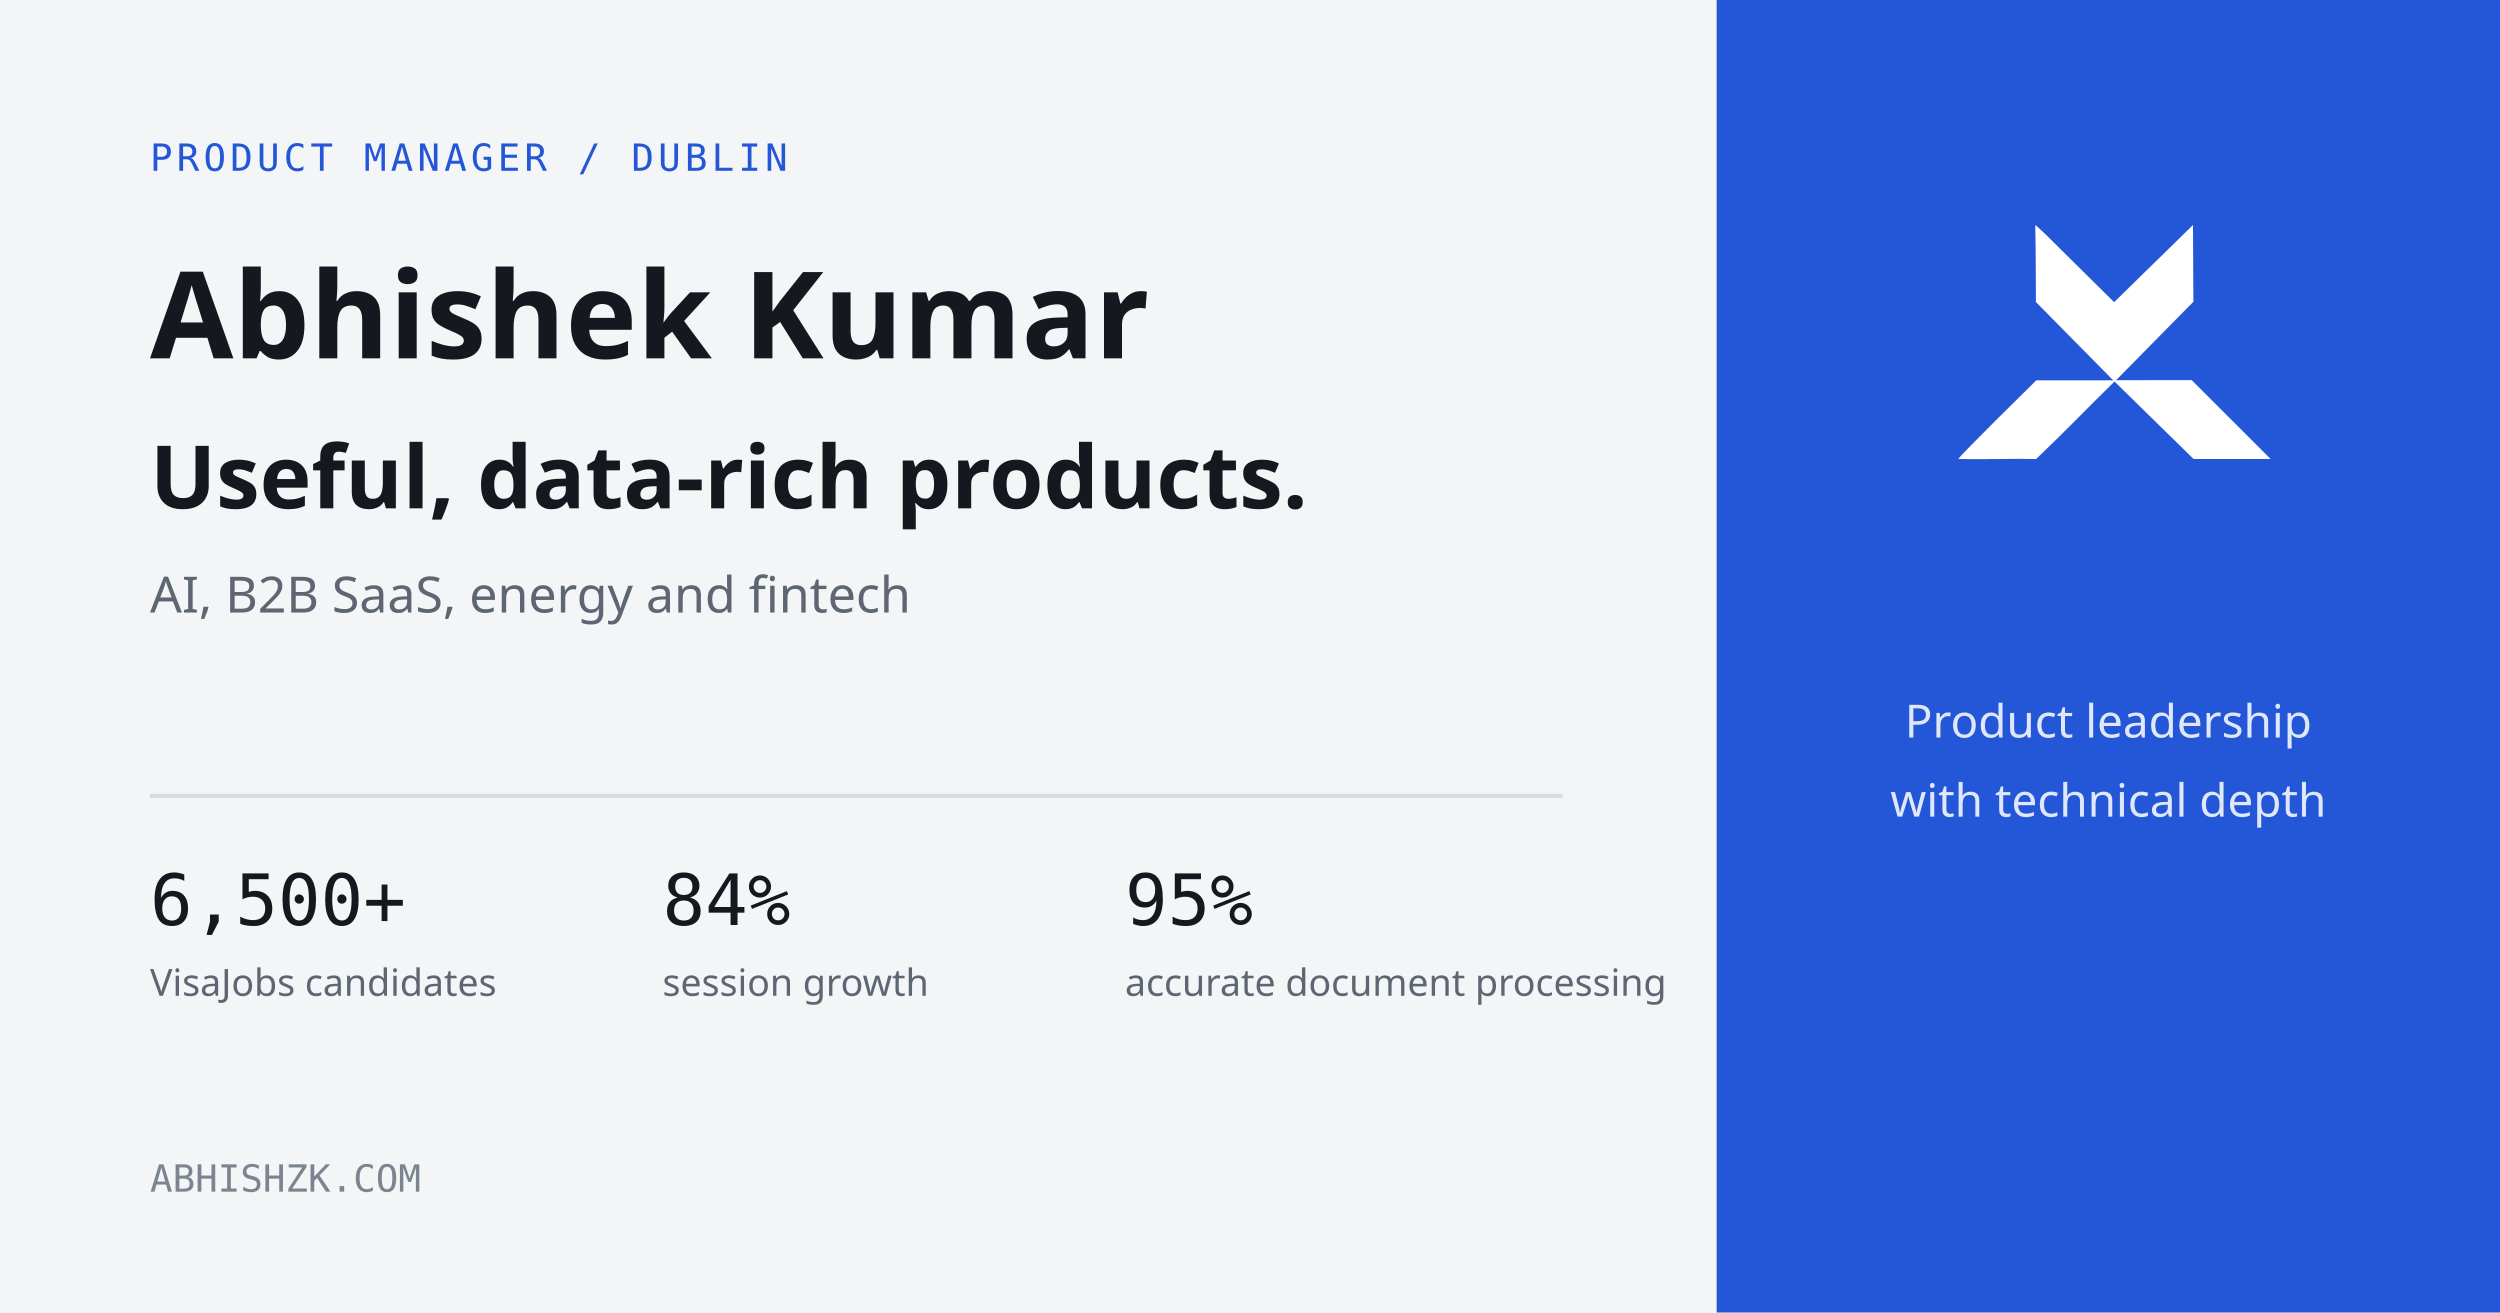
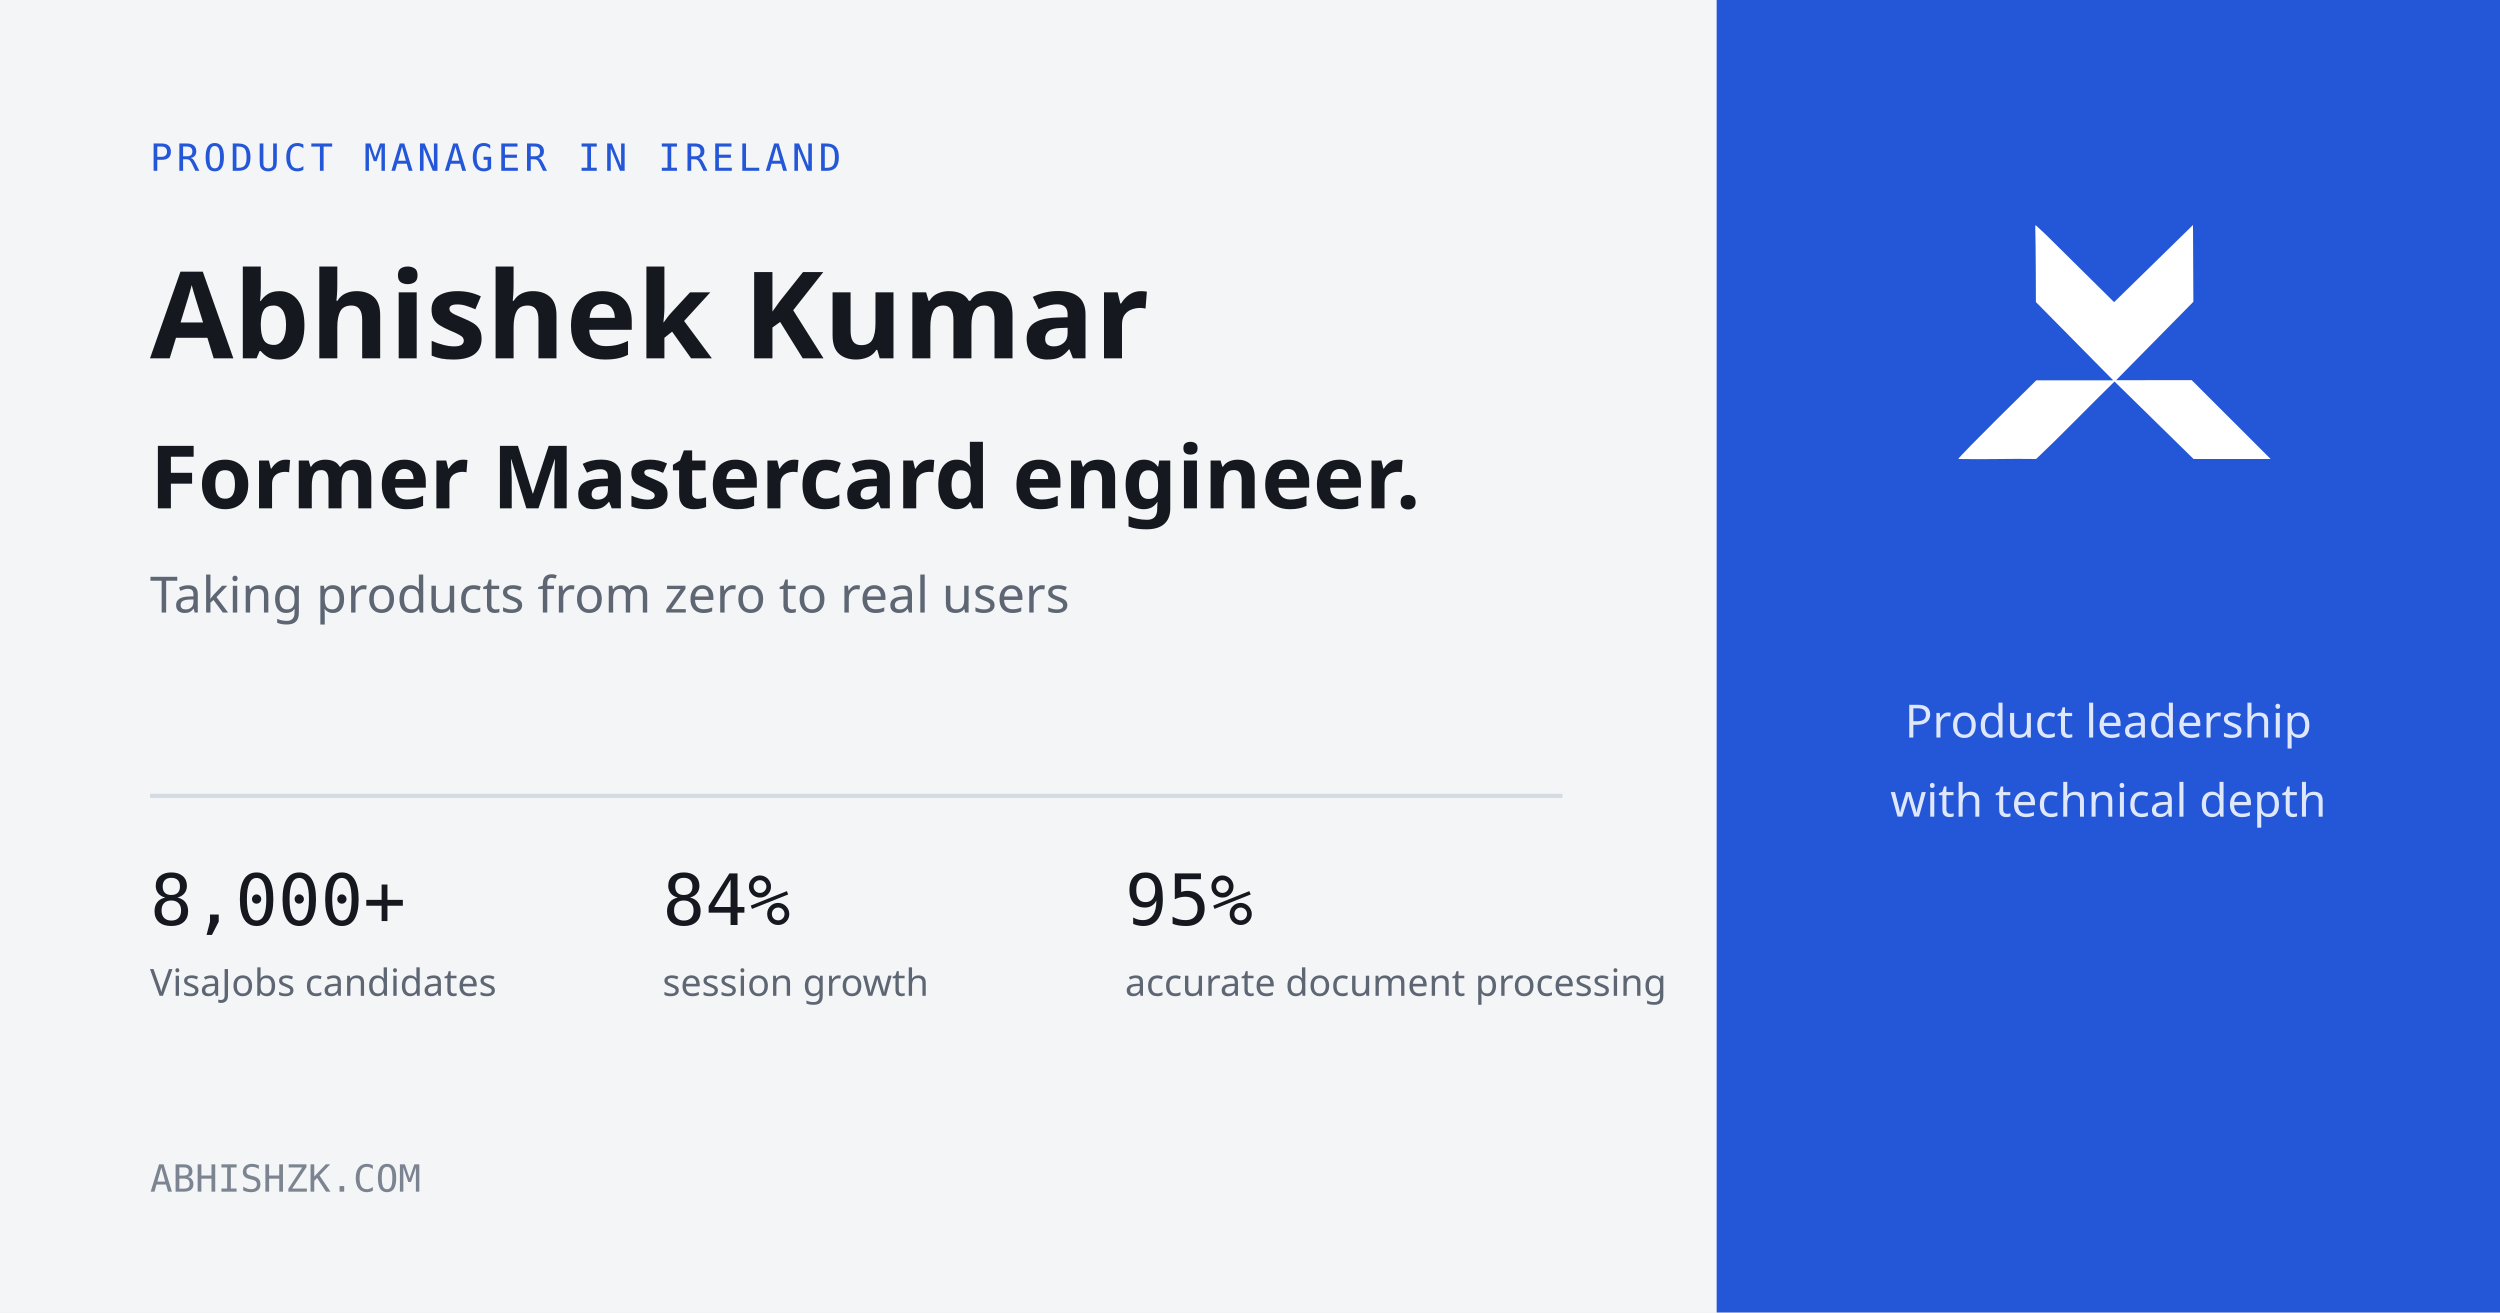
<svg xmlns="http://www.w3.org/2000/svg" viewBox="0 0 1200 630">
  <rect width="1200" height="630" fill="#f3f5f7" />
  <rect x="824" width="376" height="630" fill="#2456d8" />
  <g transform="translate(940 108) scale(4.2)" fill="#fff">
    <path d="M17.803 8.818 26.818 0l.043 8.773-8.835 8.965 8.641-.012 9.024 9.017h-8.806l-9.037-8.855c-2.974 2.901-5.937 5.999-8.955 8.855-2.899-.057-5.81.066-8.893 0 .037-.281 8.908-8.99 8.908-8.99l8.789-.003L8.864 8.803S8.858 2.489 8.792.119c-.002-.051.059-.09.059-.09l1.176 1.095 7.776 7.694Z" />
  </g>
-   <text x="72" y="82" fill="#2456d8" font-family="IBM Plex Mono, monospace" font-size="18" letter-spacing="2">PRODUCT MANAGER / DUBLIN</text>
+   <text x="72" y="82" fill="#2456d8" font-family="IBM Plex Mono, monospace" font-size="18" letter-spacing="2">PRODUCT MANAGER IN IRELAND</text>
  <text x="72" y="172" fill="#15191f" font-family="Manrope, sans-serif" font-size="58" font-weight="650">Abhishek Kumar</text>
-   <text x="72" y="244" fill="#15191f" font-family="Manrope, sans-serif" font-size="42" font-weight="600">Useful, data-rich products.</text>
-   <text x="72" y="294" fill="#5d6672" font-family="Manrope, sans-serif" font-size="24">AI, B2B SaaS, energy and fintech</text>
+   <text x="72" y="244" fill="#15191f" font-family="Manrope, sans-serif" font-size="42" font-weight="600">Former Mastercard engineer.</text>
+   <text x="72" y="294" fill="#5d6672" font-family="Manrope, sans-serif" font-size="24">Taking products from zero to real users</text>
  <line x1="72" y1="382" x2="750" y2="382" stroke="#d5dbe2" stroke-width="2" />
-   <text x="72" y="444" fill="#15191f" font-family="IBM Plex Mono, monospace" font-size="34">6,500+</text>
+   <text x="72" y="444" fill="#15191f" font-family="IBM Plex Mono, monospace" font-size="34">8,000+</text>
  <text x="72" y="478" fill="#5d6672" font-family="Manrope, sans-serif" font-size="18">VisaJobs candidates</text>
  <text x="318" y="444" fill="#15191f" font-family="IBM Plex Mono, monospace" font-size="34">84%</text>
  <text x="318" y="478" fill="#5d6672" font-family="Manrope, sans-serif" font-size="18">session growth</text>
  <text x="540" y="444" fill="#15191f" font-family="IBM Plex Mono, monospace" font-size="34">95%</text>
  <text x="540" y="478" fill="#5d6672" font-family="Manrope, sans-serif" font-size="18">accurate document processing</text>
  <text x="1012" y="354" fill="#dfe7fb" text-anchor="middle" font-family="Manrope, sans-serif" font-size="22">Product leadership</text>
  <text x="1012" y="392" fill="#dfe7fb" text-anchor="middle" font-family="Manrope, sans-serif" font-size="22">with technical depth</text>
  <text x="72" y="572" fill="#7b8490" font-family="IBM Plex Mono, monospace" font-size="18">ABHISHZK.COM</text>
</svg>
